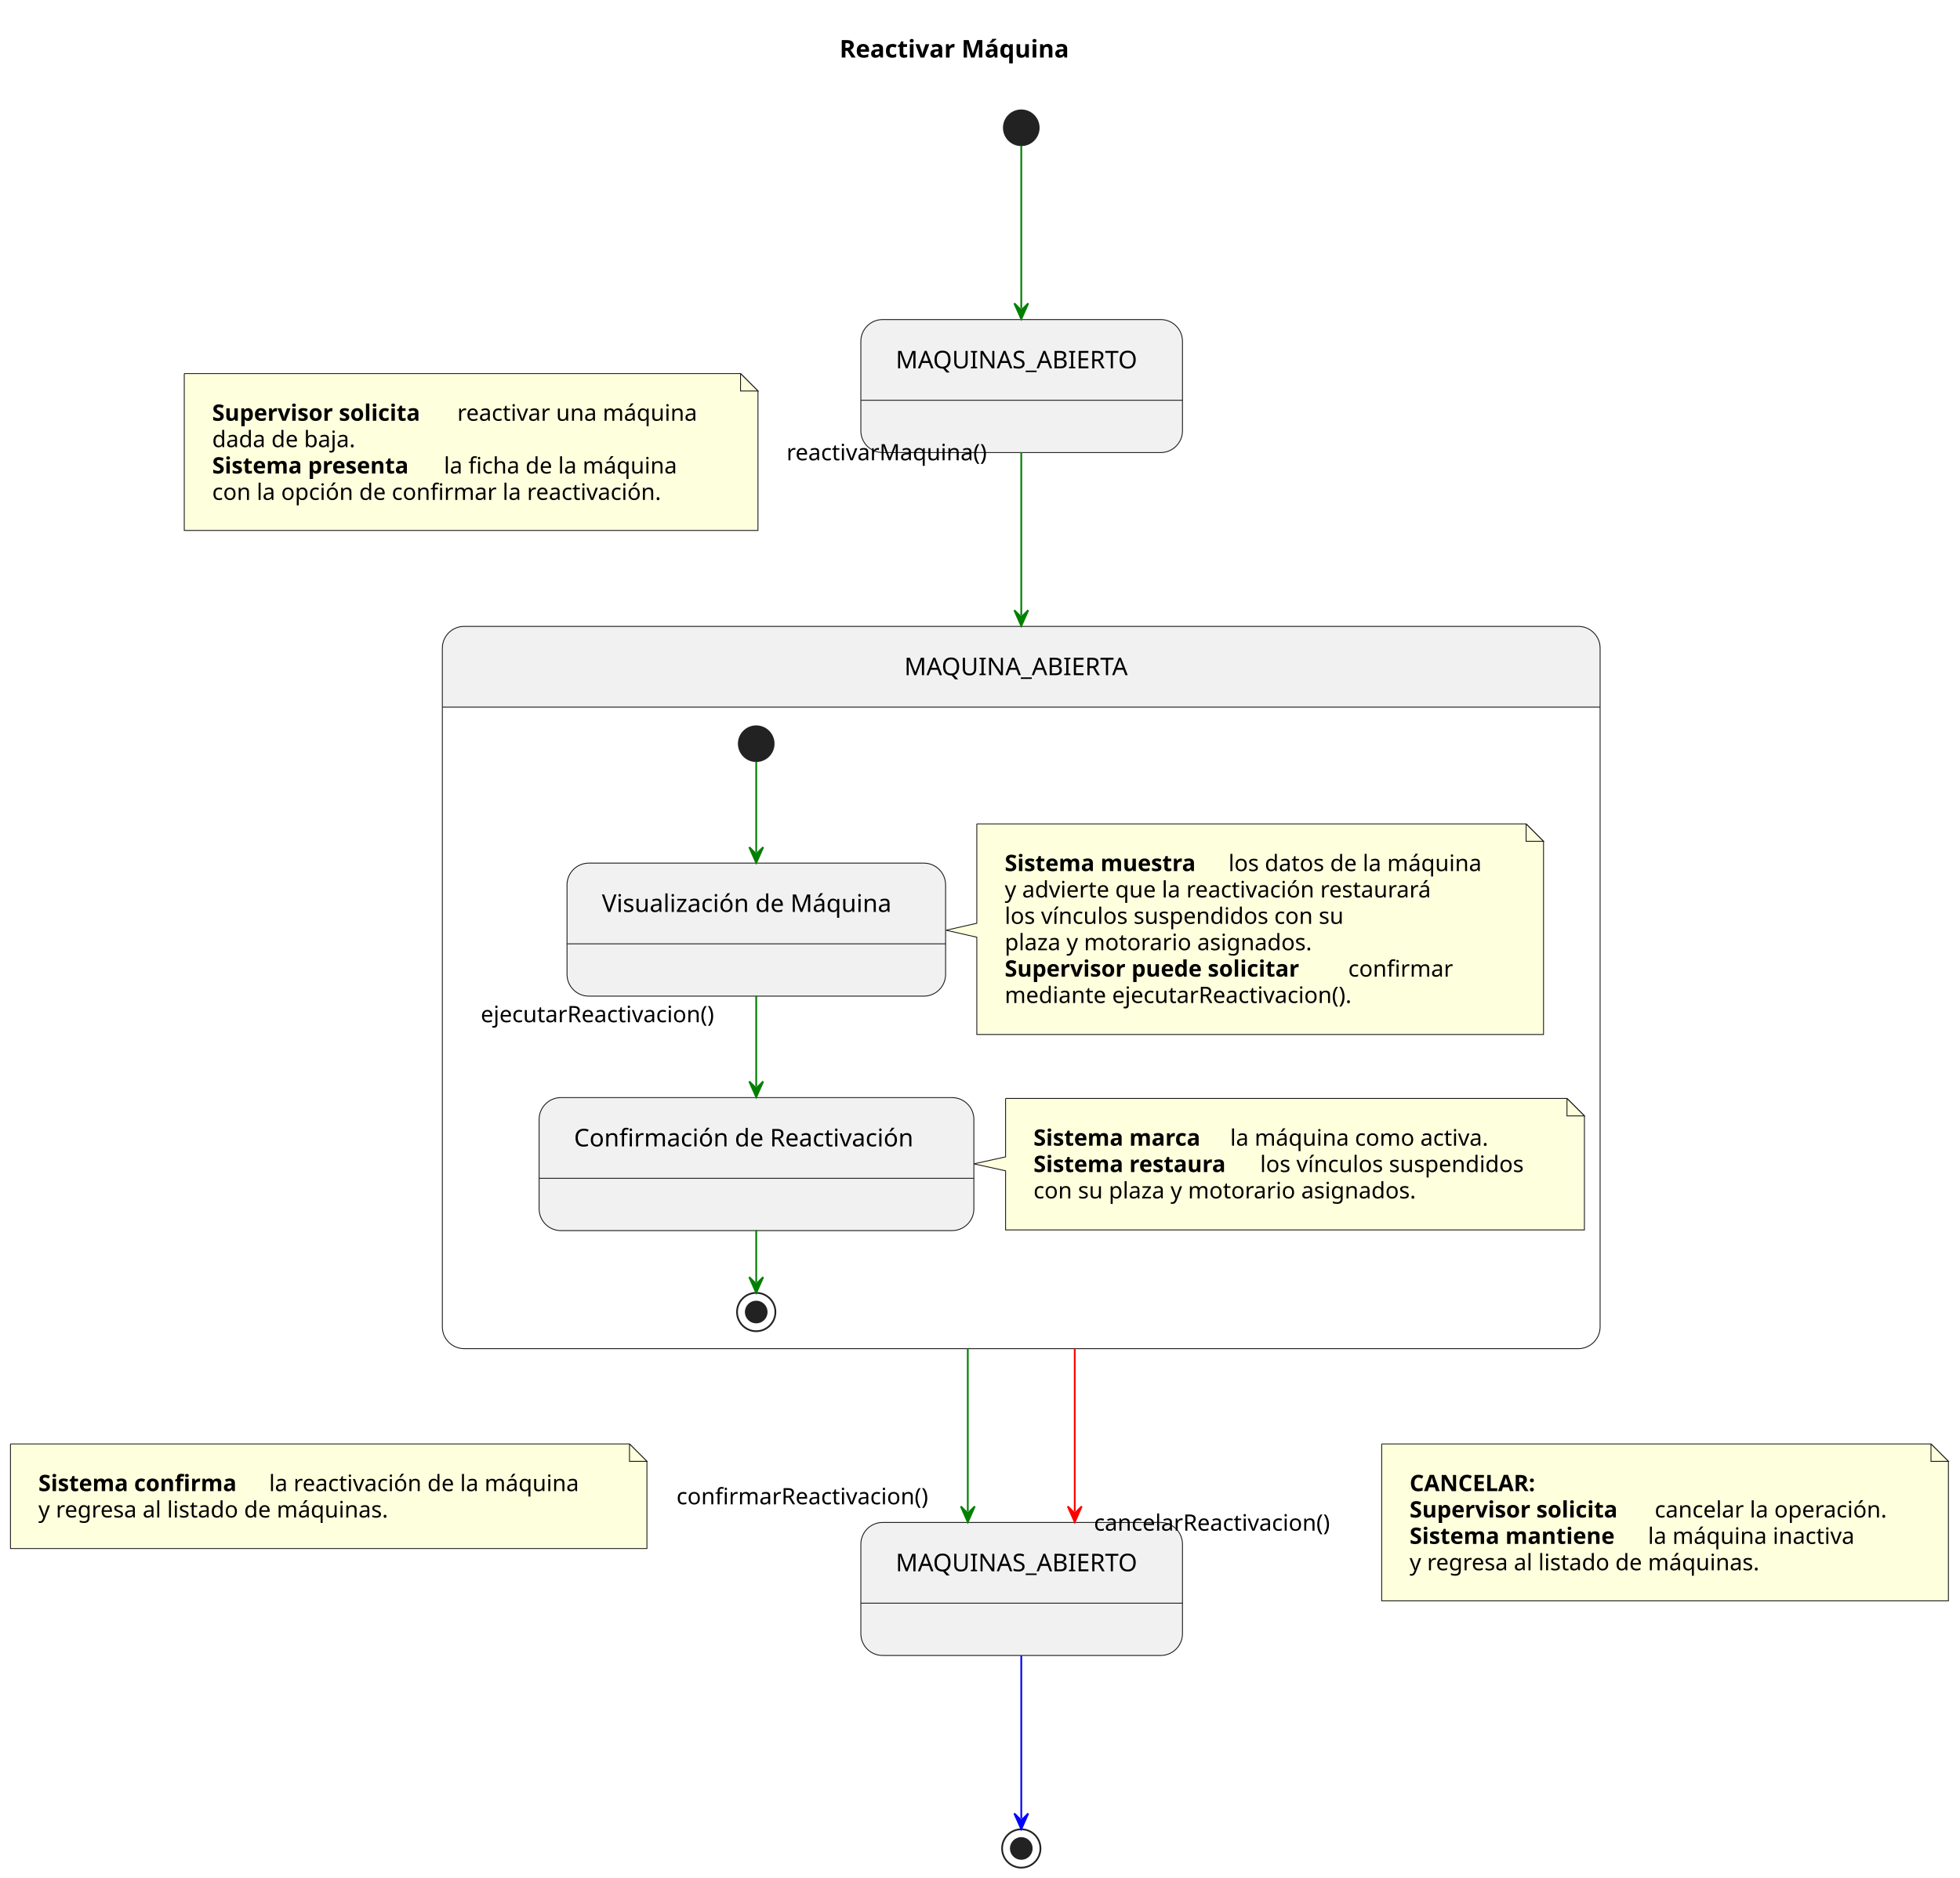
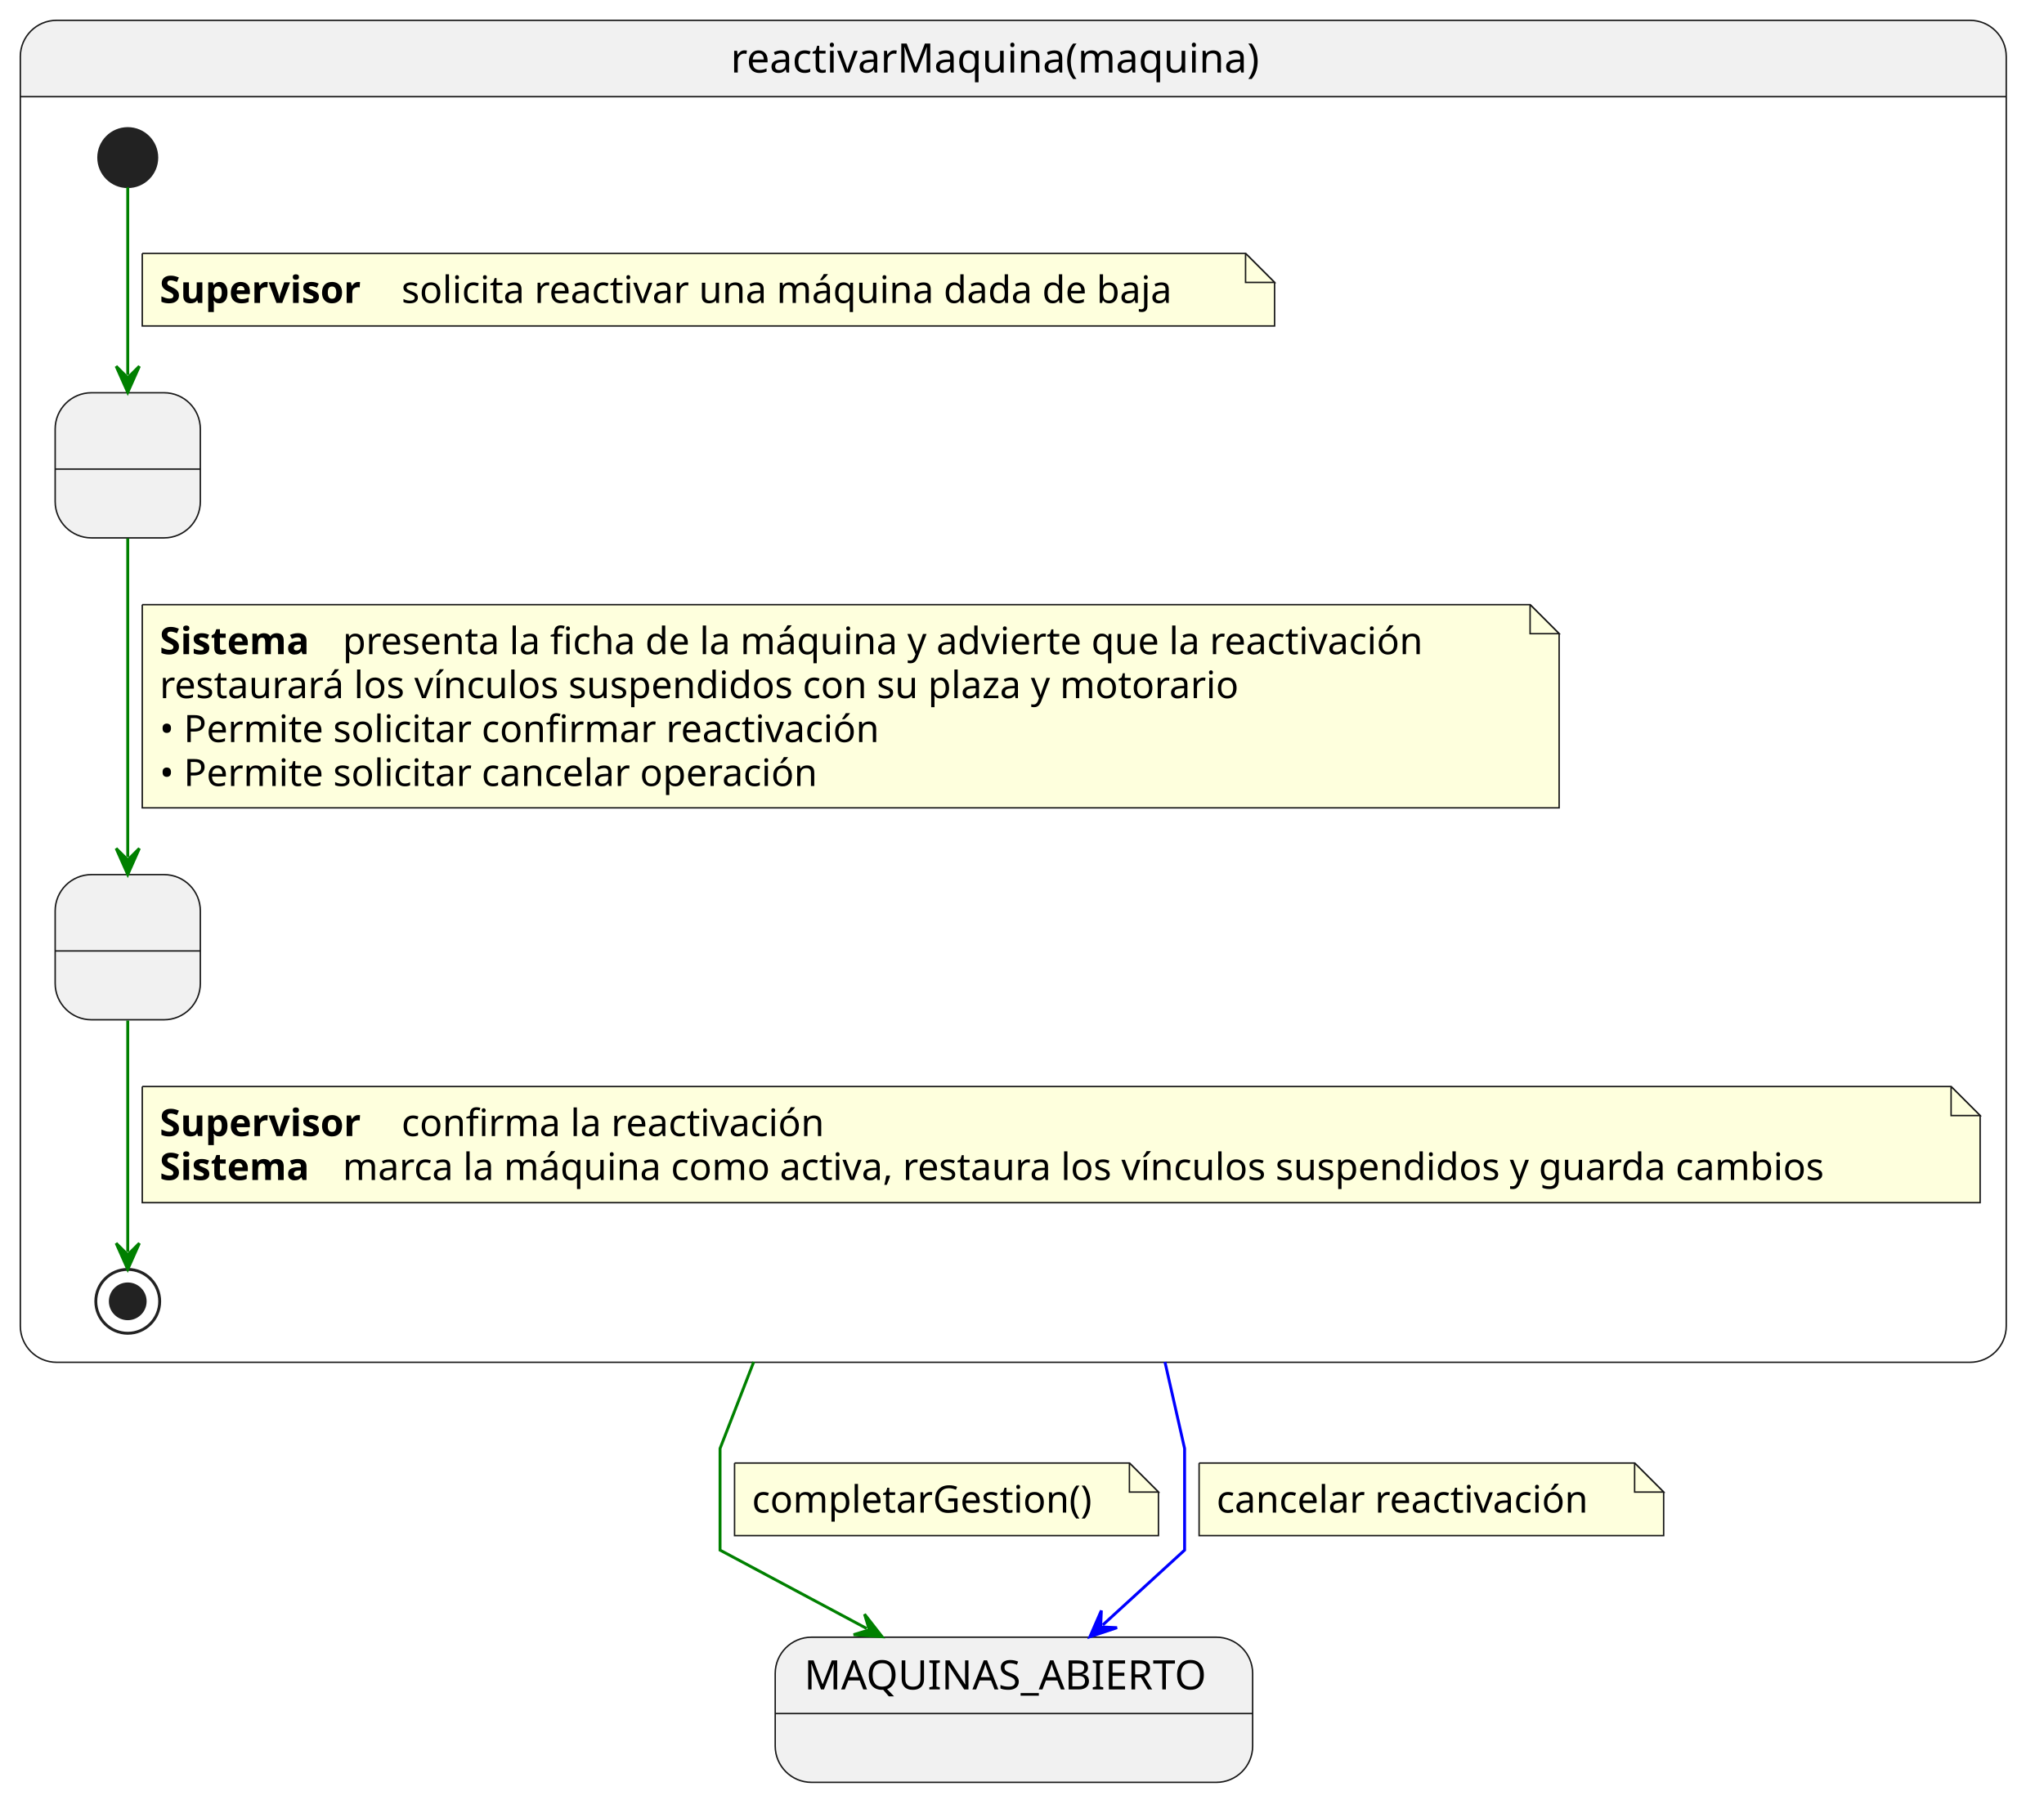
- <svg xmlns="http://www.w3.org/2000/svg" contentStyleType="text/css" data-diagram-type="STATE" height="1077px" preserveAspectRatio="none" style="width:1124px;height:1077px;background:#FFFFFF;" version="1.1" viewBox="0 0 1124 1077" width="1124px" zoomAndPan="magnify">
+ <svg xmlns="http://www.w3.org/2000/svg" contentStyleType="text/css" data-diagram-type="STATE" height="620px" preserveAspectRatio="none" style="width:704px;height:620px;background:#FFFFFF;" version="1.1" viewBox="0 0 704 620" width="704px" zoomAndPan="magnify">
  <defs />
  <g>
-     <g class="title" data-source-line="1">
-       <text fill="#000000" font-family="sans-serif" font-size="14" font-weight="bold" lengthAdjust="spacing" textLength="147.444" x="481.458" y="32.995">Reactivar Máquina</text>
+     <path d="M19.5,7 L678.5,7 A12.5,12.5 0 0 1 691,19.5 L691,33.297 L7,33.297 L7,19.5 A12.5,12.5 0 0 1 19.5,7" fill="#F1F1F1" />
+     <rect fill="none" height="462.297" rx="12.5" ry="12.5" style="stroke:#181818;stroke-width:0.5;" width="684" x="7" y="7" />
+     <line style="stroke:#181818;stroke-width:0.5;" x1="7" x2="691" y1="33.297" y2="33.297" />
+     <text fill="#000000" font-family="sans-serif" font-size="14" lengthAdjust="spacing" textLength="194.647" x="251.677" y="24.995">reactivarMaquina(maquina)</text>
+     <g class="entity" data-qualified-name="reactivarMaquina.SolicitandoConfirmacion" id="ent0003">
+       <rect fill="#F1F1F1" height="50" rx="12.5" ry="12.5" style="stroke:#181818;stroke-width:0.5;" width="50" x="19" y="135.297" />
+       <line style="stroke:#181818;stroke-width:0.5;" x1="19" x2="69" y1="161.594" y2="161.594" />
+       <text fill="#000000" font-family="sans-serif" font-size="14" lengthAdjust="spacing" textLength="4.45" x="41.775" y="153.292"> </text>
    </g>
-     <g id="MAQUINAS_ABIERTO_INICIAL">
-       <rect fill="#F1F1F1" height="76.297" rx="12.5" ry="12.5" style="stroke:#181818;stroke-width:0.5;" width="184.443" x="493.67" y="183.297" />
-       <line style="stroke:#181818;stroke-width:0.5;" x1="493.67" x2="678.113" y1="229.594" y2="229.594" />
-       <text fill="#000000" font-family="sans-serif" font-size="14" lengthAdjust="spacing" textLength="144.443" x="513.67" y="211.292">MAQUINAS_ABIERTO</text>
+     <g class="entity" data-qualified-name="reactivarMaquina.ProcesandoReactivacion" id="ent0004">
+       <rect fill="#F1F1F1" height="50" rx="12.5" ry="12.5" style="stroke:#181818;stroke-width:0.5;" width="50" x="19" y="301.297" />
+       <line style="stroke:#181818;stroke-width:0.5;" x1="19" x2="69" y1="327.594" y2="327.594" />
+       <text fill="#000000" font-family="sans-serif" font-size="14" lengthAdjust="spacing" textLength="4.45" x="41.775" y="319.292"> </text>
    </g>
-     <path d="M266.17,359.297 L905.115,359.297 A12.5,12.5 0 0 1 917.615,371.797 L917.615,405.594 L253.67,405.594 L253.67,371.797 A12.5,12.5 0 0 1 266.17,359.297" fill="#F1F1F1" />
-     <rect fill="none" height="414.297" rx="12.5" ry="12.5" style="stroke:#181818;stroke-width:0.5;" width="663.945" x="253.67" y="359.297" />
-     <line style="stroke:#181818;stroke-width:0.5;" x1="253.67" x2="917.615" y1="405.594" y2="405.594" />
-     <text fill="#000000" font-family="sans-serif" font-size="14" lengthAdjust="spacing" textLength="134.114" x="518.585" y="387.292">MAQUINA_ABIERTA</text>
-     <g id="MAQUINA_ABIERTA.VisualizacionMaquina">
-       <rect fill="#F1F1F1" height="76.297" rx="12.5" ry="12.5" style="stroke:#181818;stroke-width:0.5;" width="217.106" x="325.17" y="495.094" />
-       <line style="stroke:#181818;stroke-width:0.5;" x1="325.17" x2="542.275" y1="541.391" y2="541.391" />
-       <text fill="#000000" font-family="sans-serif" font-size="14" lengthAdjust="spacing" textLength="177.106" x="345.17" y="523.089">Visualización de Máquina</text>
+     <g class="start_entity" data-qualified-name="reactivarMaquina..start.reactivarMaquina" data-source-line="8" id="ent0002">
+       <ellipse cx="44" cy="54.297" fill="#222222" rx="10" ry="10" style="stroke:#222222;stroke-width:1;" />
    </g>
-     <g id="MAQUINA_ABIERTA.ConfirmacionReactivacion">
-       <rect fill="#F1F1F1" height="76.297" rx="12.5" ry="12.5" style="stroke:#181818;stroke-width:0.5;" width="249.316" x="309.17" y="629.594" />
-       <line style="stroke:#181818;stroke-width:0.5;" x1="309.17" x2="558.486" y1="675.891" y2="675.891" />
-       <text fill="#000000" font-family="sans-serif" font-size="14" lengthAdjust="spacing" textLength="209.316" x="329.17" y="657.589">Confirmación de Reactivación</text>
+     <g class="end_entity" data-qualified-name="reactivarMaquina..end.reactivarMaquina" data-source-line="21" id="ent0005">
+       <ellipse cx="44" cy="448.297" fill="none" rx="11" ry="11" style="stroke:#222222;stroke-width:1;" />
+       <ellipse cx="44" cy="448.297" fill="#222222" rx="6" ry="6" style="stroke:#222222;stroke-width:1;" />
    </g>
-     <ellipse cx="433.67" cy="426.594" fill="#222222" rx="10" ry="10" style="stroke:#222222;stroke-width:1;" />
-     <ellipse cx="433.67" cy="752.594" fill="none" rx="11" ry="11" style="stroke:#222222;stroke-width:1;" />
-     <ellipse cx="433.67" cy="752.594" fill="#222222" rx="6" ry="6" style="stroke:#222222;stroke-width:1;" />
-     <g class="entity" data-entity="GMN2" data-source-line="27" data-uid="ent0003" id="entity_GMN2">
-       <path d="M560.17,472.594 L560.17,529.594 L542.52,533.594 L560.17,537.594 L560.17,593.391 A0,0 0 0 0 560.17,593.391 L885.164,593.391 A0,0 0 0 0 885.164,593.391 L885.164,482.594 L875.164,472.594 L560.17,472.594 A0,0 0 0 0 560.17,472.594" fill="#FEFFDD" style="stroke:#181818;stroke-width:0.5;" />
-       <path d="M875.164,472.594 L875.164,482.594 L885.164,482.594 L875.164,472.594" fill="#FEFFDD" style="stroke:#181818;stroke-width:0.5;" />
-       <text fill="#000000" font-family="sans-serif" font-size="13" font-weight="bold" lengthAdjust="spacing" textLength="124.186" x="576.17" y="499.661">Sistema muestra</text>
-       <text fill="#000000" font-family="sans-serif" font-size="13" lengthAdjust="spacing" textLength="155.676" x="704.488" y="499.661">los datos de la máquina</text>
-       <text fill="#000000" font-family="sans-serif" font-size="13" lengthAdjust="spacing" textLength="266.202" x="576.17" y="514.793">y advierte que la reactivación restaurará</text>
-       <text fill="#000000" font-family="sans-serif" font-size="13" lengthAdjust="spacing" textLength="207.606" x="576.17" y="529.926">los vínculos suspendidos con su</text>
-       <text fill="#000000" font-family="sans-serif" font-size="13" lengthAdjust="spacing" textLength="188.519" x="576.17" y="545.059">plaza y motorario asignados.</text>
-       <text fill="#000000" font-family="sans-serif" font-size="13" font-weight="bold" lengthAdjust="spacing" textLength="192.855" x="576.17" y="560.192">Supervisor puede solicitar</text>
-       <text fill="#000000" font-family="sans-serif" font-size="13" lengthAdjust="spacing" textLength="62.848" x="773.157" y="560.192">confirmar</text>
-       <text fill="#000000" font-family="sans-serif" font-size="13" lengthAdjust="spacing" textLength="217.102" x="576.17" y="575.325">mediante ejecutarReactivacion().</text>
+     <g class="link" data-entity-1="ent0002" data-entity-2="ent0003" data-link-type="dependency" data-source-line="8" id="lnk3">
+       <path d="M44,64.527 C44,80.237 44,106.657 44,129.167" fill="none" id="*start*reactivarMaquina-to-SolicitandoConfirmacion" style="stroke:#008000;stroke-width:1;" />
+       <polygon fill="#008000" points="44,135.167,48,126.167,44,130.167,40,126.167,44,135.167" style="stroke:#008000;stroke-width:1;" />
+       <path d="M49,87.297 L49,112.297 L439,112.297 L439,97.297 L429,87.297 L49,87.297" fill="#FEFFDD" style="stroke:#181818;stroke-width:0.5;" />
+       <path d="M429,87.297 L429,97.297 L439,97.297 L429,87.297" fill="#FEFFDD" style="stroke:#181818;stroke-width:0.5;" />
+       <text fill="#000000" font-family="sans-serif" font-size="13" font-weight="bold" lengthAdjust="spacing" textLength="79.162" x="55" y="104.364">Supervisor</text>
+       <text fill="#000000" font-family="sans-serif" font-size="13" lengthAdjust="spacing" textLength="286.603" x="138.294" y="104.364">solicita reactivar una máquina dada de baja</text>
    </g>
-     <g class="entity" data-entity="GMN5" data-source-line="37" data-uid="ent0006" id="entity_GMN5">
-       <path d="M576.67,630.094 L576.67,663.594 L558.46,667.594 L576.67,671.594 L576.67,705.492 A0,0 0 0 0 576.67,705.492 L908.615,705.492 A0,0 0 0 0 908.615,705.492 L908.615,640.094 L898.615,630.094 L576.67,630.094 A0,0 0 0 0 576.67,630.094" fill="#FEFFDD" style="stroke:#181818;stroke-width:0.5;" />
-       <path d="M898.615,630.094 L898.615,640.094 L908.615,640.094 L898.615,630.094" fill="#FEFFDD" style="stroke:#181818;stroke-width:0.5;" />
-       <text fill="#000000" font-family="sans-serif" font-size="13" font-weight="bold" lengthAdjust="spacing" textLength="108.64" x="592.67" y="657.161">Sistema marca</text>
-       <text fill="#000000" font-family="sans-serif" font-size="13" lengthAdjust="spacing" textLength="160.247" x="705.442" y="657.161">la máquina como activa.</text>
-       <text fill="#000000" font-family="sans-serif" font-size="13" font-weight="bold" lengthAdjust="spacing" textLength="125.823" x="592.67" y="672.293">Sistema restaura</text>
-       <text fill="#000000" font-family="sans-serif" font-size="13" lengthAdjust="spacing" textLength="160.989" x="722.626" y="672.293">los vínculos suspendidos</text>
-       <text fill="#000000" font-family="sans-serif" font-size="13" lengthAdjust="spacing" textLength="235.136" x="592.67" y="687.426">con su plaza y motorario asignados.</text>
+     <g class="link" data-entity-1="ent0003" data-entity-2="ent0004" data-link-type="dependency" data-source-line="13" id="lnk4">
+       <path d="M44,185.497 C44,216.587 44,264.247 44,295.267" fill="none" id="SolicitandoConfirmacion-to-ProcesandoReactivacion" style="stroke:#008000;stroke-width:1;" />
+       <polygon fill="#008000" points="44,301.267,48,292.267,44,296.267,40,292.267,44,301.267" style="stroke:#008000;stroke-width:1;" />
+       <path d="M49,208.297 L49,278.297 L537,278.297 L537,218.297 L527,208.297 L49,208.297" fill="#FEFFDD" style="stroke:#181818;stroke-width:0.5;" />
+       <path d="M527,208.297 L527,218.297 L537,218.297 L527,208.297" fill="#FEFFDD" style="stroke:#181818;stroke-width:0.5;" />
+       <text fill="#000000" font-family="sans-serif" font-size="13" font-weight="bold" lengthAdjust="spacing" textLength="58.906" x="55" y="225.364">Sistema</text>
+       <text fill="#000000" font-family="sans-serif" font-size="13" lengthAdjust="spacing" textLength="404.377" x="118.039" y="225.364">presenta la ficha de la máquina y advierte que la reactivación</text>
+       <text fill="#000000" font-family="sans-serif" font-size="13" lengthAdjust="spacing" textLength="398.379" x="55" y="240.497">restaurará los vínculos suspendidos con su plaza y motorario</text>
+       <text fill="#000000" font-family="sans-serif" font-size="13" lengthAdjust="spacing" textLength="268.493" x="55" y="255.629">• Permite solicitar confirmar reactivación</text>
+       <text fill="#000000" font-family="sans-serif" font-size="13" lengthAdjust="spacing" textLength="245.756" x="55" y="270.762">• Permite solicitar cancelar operación</text>
    </g>
-     <g class="link" data-entity-1=".start.MAQUINA_ABIERTA" data-entity-2="VisualizacionMaquina" data-source-line="25" data-uid="lnk6" id="link_.start.MAQUINA_ABIERTA_VisualizacionMaquina">
-       <path d="M433.67,436.804 C433.67,450.134 433.67,468.204 433.67,488.944" fill="none" id="*start*MAQUINA_ABIERTA-to-VisualizacionMaquina" style="stroke:#008000;stroke-width:1;" />
-       <polygon fill="#008000" points="433.67,494.944,437.67,485.944,433.67,489.944,429.67,485.944,433.67,494.944" style="stroke:#008000;stroke-width:1;" />
+     <g class="link" data-entity-1="ent0004" data-entity-2="ent0005" data-link-type="dependency" data-source-line="21" id="lnk6">
+       <path d="M44,351.577 C44,377.877 44,412.567 44,431.277" fill="none" id="ProcesandoReactivacion-to-*end*reactivarMaquina" style="stroke:#008000;stroke-width:1;" />
+       <polygon fill="#008000" points="44,437.277,48,428.277,44,432.277,40,428.277,44,437.277" style="stroke:#008000;stroke-width:1;" />
+       <path d="M49,374.297 L49,414.297 L682,414.297 L682,384.297 L672,374.297 L49,374.297" fill="#FEFFDD" style="stroke:#181818;stroke-width:0.5;" />
+       <path d="M672,374.297 L672,384.297 L682,384.297 L672,374.297" fill="#FEFFDD" style="stroke:#181818;stroke-width:0.5;" />
+       <text fill="#000000" font-family="sans-serif" font-size="13" font-weight="bold" lengthAdjust="spacing" textLength="79.162" x="55" y="391.364">Supervisor</text>
+       <text fill="#000000" font-family="sans-serif" font-size="13" lengthAdjust="spacing" textLength="157.124" x="138.294" y="391.364">confirma la reactivación</text>
+       <text fill="#000000" font-family="sans-serif" font-size="13" font-weight="bold" lengthAdjust="spacing" textLength="58.906" x="55" y="406.497">Sistema</text>
+       <text fill="#000000" font-family="sans-serif" font-size="13" lengthAdjust="spacing" textLength="549.929" x="118.039" y="406.497">marca la máquina como activa, restaura los vínculos suspendidos y guarda cambios</text>
    </g>
-     <g class="link" data-entity-1="VisualizacionMaquina" data-entity-2="ConfirmacionReactivacion" data-source-line="35" data-uid="lnk7" id="link_VisualizacionMaquina_ConfirmacionReactivacion">
-       <path d="M433.67,571.274 C433.67,589.454 433.67,605.134 433.67,623.314" fill="none" id="VisualizacionMaquina-to-ConfirmacionReactivacion" style="stroke:#008000;stroke-width:1;" />
-       <polygon fill="#008000" points="433.67,629.314,437.67,620.314,433.67,624.314,429.67,620.314,433.67,629.314" style="stroke:#008000;stroke-width:1;" />
-       <text fill="#000000" font-family="sans-serif" font-size="13" lengthAdjust="spacing" textLength="147.012" x="275.67" y="586.361">ejecutarReactivacion()</text>
+     <g class="entity" data-qualified-name="MAQUINAS_ABIERTO" id="ent0007">
+       <rect fill="#F1F1F1" height="50" rx="12.5" ry="12.5" style="stroke:#181818;stroke-width:0.5;" width="164.443" x="267" y="564" />
+       <line style="stroke:#181818;stroke-width:0.5;" x1="267" x2="431.443" y1="590.297" y2="590.297" />
+       <text fill="#000000" font-family="sans-serif" font-size="14" lengthAdjust="spacing" textLength="144.443" x="277" y="581.995">MAQUINAS_ABIERTO</text>
    </g>
-     <g class="link" data-entity-1="ConfirmacionReactivacion" data-entity-2=".end.MAQUINA_ABIERTA" data-source-line="42" data-uid="lnk9" id="link_ConfirmacionReactivacion_.end.MAQUINA_ABIERTA">
-       <path d="M433.67,705.614 C433.67,718.704 433.67,726.354 433.67,735.554" fill="none" id="ConfirmacionReactivacion-to-*end*MAQUINA_ABIERTA" style="stroke:#008000;stroke-width:1;" />
-       <polygon fill="#008000" points="433.67,741.554,437.67,732.554,433.67,736.554,429.67,732.554,433.67,741.554" style="stroke:#008000;stroke-width:1;" />
+     <g class="link" data-entity-1="ent0002" data-entity-2="ent0007" data-link-type="dependency" data-source-line="28" id="lnk8">
+       <path d="M259.59,469.17 C252.49,487.43 248,499 248,499 C248,499 248,534 248,534 C248,534 271.638,546.642 298.528,561.012" fill="none" id="reactivarMaquina-to-MAQUINAS_ABIERTO" style="stroke:#008000;stroke-width:1;" />
+       <polygon fill="#008000" points="303.82,563.84,297.768,556.07,299.41,561.483,293.997,563.126,303.82,563.84" style="stroke:#008000;stroke-width:1;" />
+       <path d="M253,504 L253,529 L399,529 L399,514 L389,504 L253,504" fill="#FEFFDD" style="stroke:#181818;stroke-width:0.5;" />
+       <path d="M389,504 L389,514 L399,514 L389,504" fill="#FEFFDD" style="stroke:#181818;stroke-width:0.5;" />
+       <text fill="#000000" font-family="sans-serif" font-size="13" lengthAdjust="spacing" textLength="125.925" x="259" y="521.067">completarGestion()</text>
    </g>
-     <g id="MAQUINAS_ABIERTO_FINAL">
-       <rect fill="#F1F1F1" height="76.297" rx="12.5" ry="12.5" style="stroke:#181818;stroke-width:0.5;" width="184.443" x="493.67" y="873.297" />
-       <line style="stroke:#181818;stroke-width:0.5;" x1="493.67" x2="678.113" y1="919.594" y2="919.594" />
-       <text fill="#000000" font-family="sans-serif" font-size="14" lengthAdjust="spacing" textLength="144.443" x="513.67" y="901.292">MAQUINAS_ABIERTO</text>
-     </g>
-     <ellipse cx="585.67" cy="73.297" fill="#222222" rx="10" ry="10" style="stroke:#222222;stroke-width:1;" />
-     <ellipse cx="585.67" cy="1060.297" fill="none" rx="11" ry="11" style="stroke:#222222;stroke-width:1;" />
-     <ellipse cx="585.67" cy="1060.297" fill="#222222" rx="6" ry="6" style="stroke:#222222;stroke-width:1;" />
-     <g class="link" data-entity-1=".start." data-entity-2="MAQUINAS_ABIERTO_INICIAL" data-source-line="11" data-uid="lnk3" id="link_.start._MAQUINAS_ABIERTO_INICIAL">
-       <path d="M585.67,83.467 C585.67,103.647 585.67,143.677 585.67,176.997" fill="none" id="*start*-to-MAQUINAS_ABIERTO_INICIAL" style="stroke:#008000;stroke-width:1;" />
-       <polygon fill="#008000" points="585.67,182.997,589.67,173.997,585.67,177.997,581.67,173.997,585.67,182.997" style="stroke:#008000;stroke-width:1;" />
-     </g>
-     <g class="link" data-entity-1="MAQUINAS_ABIERTO_INICIAL" data-entity-2="MAQUINA_ABIERTA" data-source-line="13" data-uid="lnk4" id="link_MAQUINAS_ABIERTO_INICIAL_MAQUINA_ABIERTA">
-       <path d="M585.67,259.537 C585.67,285.067 585.67,314.857 585.67,353.017" fill="none" id="MAQUINAS_ABIERTO_INICIAL-to-MAQUINA_ABIERTA" style="stroke:#008000;stroke-width:1;" />
-       <polygon fill="#008000" points="585.67,359.017,589.67,350.017,585.67,354.017,581.67,350.017,585.67,359.017" style="stroke:#008000;stroke-width:1;" />
-       <path d="M105.67,214.277 L105.67,304.277 L434.67,304.277 L434.67,224.277 L424.67,214.277 L105.67,214.277" fill="#FEFFDD" style="stroke:#181818;stroke-width:0.5;" />
-       <path d="M424.67,214.277 L424.67,224.277 L434.67,224.277 L424.67,214.277" fill="#FEFFDD" style="stroke:#181818;stroke-width:0.5;" />
-       <text fill="#000000" font-family="sans-serif" font-size="13" font-weight="bold" lengthAdjust="spacing" textLength="136.417" x="121.67" y="241.344">Supervisor solicita</text>
-       <text fill="#000000" font-family="sans-serif" font-size="13" lengthAdjust="spacing" textLength="147.818" x="262.22" y="241.344">reactivar una máquina</text>
-       <text fill="#000000" font-family="sans-serif" font-size="13" lengthAdjust="spacing" textLength="88.88" x="121.67" y="256.477">dada de baja.</text>
-       <text fill="#000000" font-family="sans-serif" font-size="13" font-weight="bold" lengthAdjust="spacing" textLength="128.762" x="121.67" y="271.609">Sistema presenta</text>
-       <text fill="#000000" font-family="sans-serif" font-size="13" lengthAdjust="spacing" textLength="144.416" x="254.565" y="271.609">la ficha de la máquina</text>
-       <text fill="#000000" font-family="sans-serif" font-size="13" lengthAdjust="spacing" textLength="277.456" x="121.67" y="286.742">con la opción de confirmar la reactivación.</text>
-       <text fill="#000000" font-family="sans-serif" font-size="13" lengthAdjust="spacing" textLength="123.805" x="451.038" y="264.043">reactivarMaquina()</text>
-     </g>
-     <g class="link" data-entity-1="MAQUINA_ABIERTA" data-entity-2="MAQUINAS_ABIERTO_FINAL" data-source-line="45" data-uid="lnk10" id="link_MAQUINA_ABIERTA_MAQUINAS_ABIERTO_FINAL">
-       <path d="M555,773.457 C555,811.667 555,841.507 555,867.067" fill="none" id="MAQUINA_ABIERTA-to-MAQUINAS_ABIERTO_FINAL" style="stroke:#008000;stroke-width:1;" />
-       <polygon fill="#008000" points="555,873.067,559,864.067,555,868.067,551,864.067,555,873.067" style="stroke:#008000;stroke-width:1;" />
-       <path d="M6,828.257 L6,888.257 L371,888.257 L371,838.257 L361,828.257 L6,828.257" fill="#FEFFDD" style="stroke:#181818;stroke-width:0.5;" />
-       <path d="M361,828.257 L361,838.257 L371,838.257 L361,828.257" fill="#FEFFDD" style="stroke:#181818;stroke-width:0.5;" />
-       <text fill="#000000" font-family="sans-serif" font-size="13" font-weight="bold" lengthAdjust="spacing" textLength="128.166" x="22" y="855.324">Sistema confirma</text>
-       <text fill="#000000" font-family="sans-serif" font-size="13" lengthAdjust="spacing" textLength="192.651" x="154.298" y="855.324">la reactivación de la máquina</text>
-       <text fill="#000000" font-family="sans-serif" font-size="13" lengthAdjust="spacing" textLength="216.969" x="22" y="870.457">y regresa al listado de máquinas.</text>
-       <text fill="#000000" font-family="sans-serif" font-size="13" lengthAdjust="spacing" textLength="156.457" x="387.949" y="862.89">confirmarReactivacion()</text>
-     </g>
-     <g class="link" data-entity-1="MAQUINA_ABIERTA" data-entity-2="MAQUINAS_ABIERTO_FINAL" data-source-line="51" data-uid="lnk11" id="link_MAQUINA_ABIERTA_MAQUINAS_ABIERTO_FINAL">
-       <path d="M616.33,773.457 C616.33,811.667 616.33,841.507 616.33,867.067" fill="none" id="MAQUINA_ABIERTA-to-MAQUINAS_ABIERTO_FINAL-1" style="stroke:#FF0000;stroke-width:1;" />
-       <polygon fill="#FF0000" points="616.33,873.067,620.33,864.067,616.33,868.067,612.33,864.067,616.33,873.067" style="stroke:#FF0000;stroke-width:1;" />
-       <text fill="#000000" font-family="sans-serif" font-size="13" lengthAdjust="spacing" textLength="149.03" x="627.33" y="878.023">cancelarReactivacion()</text>
-       <path d="M792.36,828.257 L792.36,918.257 L1117.36,918.257 L1117.36,838.257 L1107.36,828.257 L792.36,828.257" fill="#FEFFDD" style="stroke:#181818;stroke-width:0.5;" />
-       <path d="M1107.36,828.257 L1107.36,838.257 L1117.36,838.257 L1107.36,828.257" fill="#FEFFDD" style="stroke:#181818;stroke-width:0.5;" />
-       <text fill="#000000" font-family="sans-serif" font-size="13" font-weight="bold" lengthAdjust="spacing" textLength="82.456" x="808.36" y="855.324">CANCELAR:</text>
-       <text fill="#000000" font-family="sans-serif" font-size="13" font-weight="bold" lengthAdjust="spacing" textLength="136.417" x="808.36" y="870.457">Supervisor solicita</text>
-       <text fill="#000000" font-family="sans-serif" font-size="13" lengthAdjust="spacing" textLength="143.863" x="948.91" y="870.457">cancelar la operación.</text>
-       <text fill="#000000" font-family="sans-serif" font-size="13" font-weight="bold" lengthAdjust="spacing" textLength="132.565" x="808.36" y="885.589">Sistema mantiene</text>
-       <text fill="#000000" font-family="sans-serif" font-size="13" lengthAdjust="spacing" textLength="128.115" x="945.057" y="885.589">la máquina inactiva</text>
-       <text fill="#000000" font-family="sans-serif" font-size="13" lengthAdjust="spacing" textLength="216.969" x="808.36" y="900.722">y regresa al listado de máquinas.</text>
-     </g>
-     <g class="link" data-entity-1="MAQUINAS_ABIERTO_FINAL" data-entity-2=".end." data-source-line="59" data-uid="lnk13" id="link_MAQUINAS_ABIERTO_FINAL_.end.">
-       <path d="M585.67,949.667 C585.67,982.777 585.67,1022.457 585.67,1043.217" fill="none" id="MAQUINAS_ABIERTO_FINAL-to-*end*" style="stroke:#0000FF;stroke-width:1;" />
-       <polygon fill="#0000FF" points="585.67,1049.217,589.67,1040.217,585.67,1044.217,581.67,1040.217,585.67,1049.217" style="stroke:#0000FF;stroke-width:1;" />
+     <g class="link" data-entity-1="ent0002" data-entity-2="ent0007" data-link-type="dependency" data-source-line="33" id="lnk9">
+       <path d="M401.23,469.17 C405.37,487.43 408,499 408,499 C408,499 408,534 408,534 C408,534 395.527,545.42 379.817,559.79" fill="none" id="reactivarMaquina-to-MAQUINAS_ABIERTO-1" style="stroke:#0000FF;stroke-width:1;" />
+       <polygon fill="#0000FF" points="375.39,563.84,384.731,560.717,379.079,560.465,379.331,554.814,375.39,563.84" style="stroke:#0000FF;stroke-width:1;" />
+       <path d="M413,504 L413,529 L573,529 L573,514 L563,504 L413,504" fill="#FEFFDD" style="stroke:#181818;stroke-width:0.5;" />
+       <path d="M563,504 L563,514 L573,514 L563,504" fill="#FEFFDD" style="stroke:#181818;stroke-width:0.5;" />
+       <text fill="#000000" font-family="sans-serif" font-size="13" lengthAdjust="spacing" textLength="139.331" x="419" y="521.067">cancelar reactivación</text>
    </g>
  </g>
</svg>
